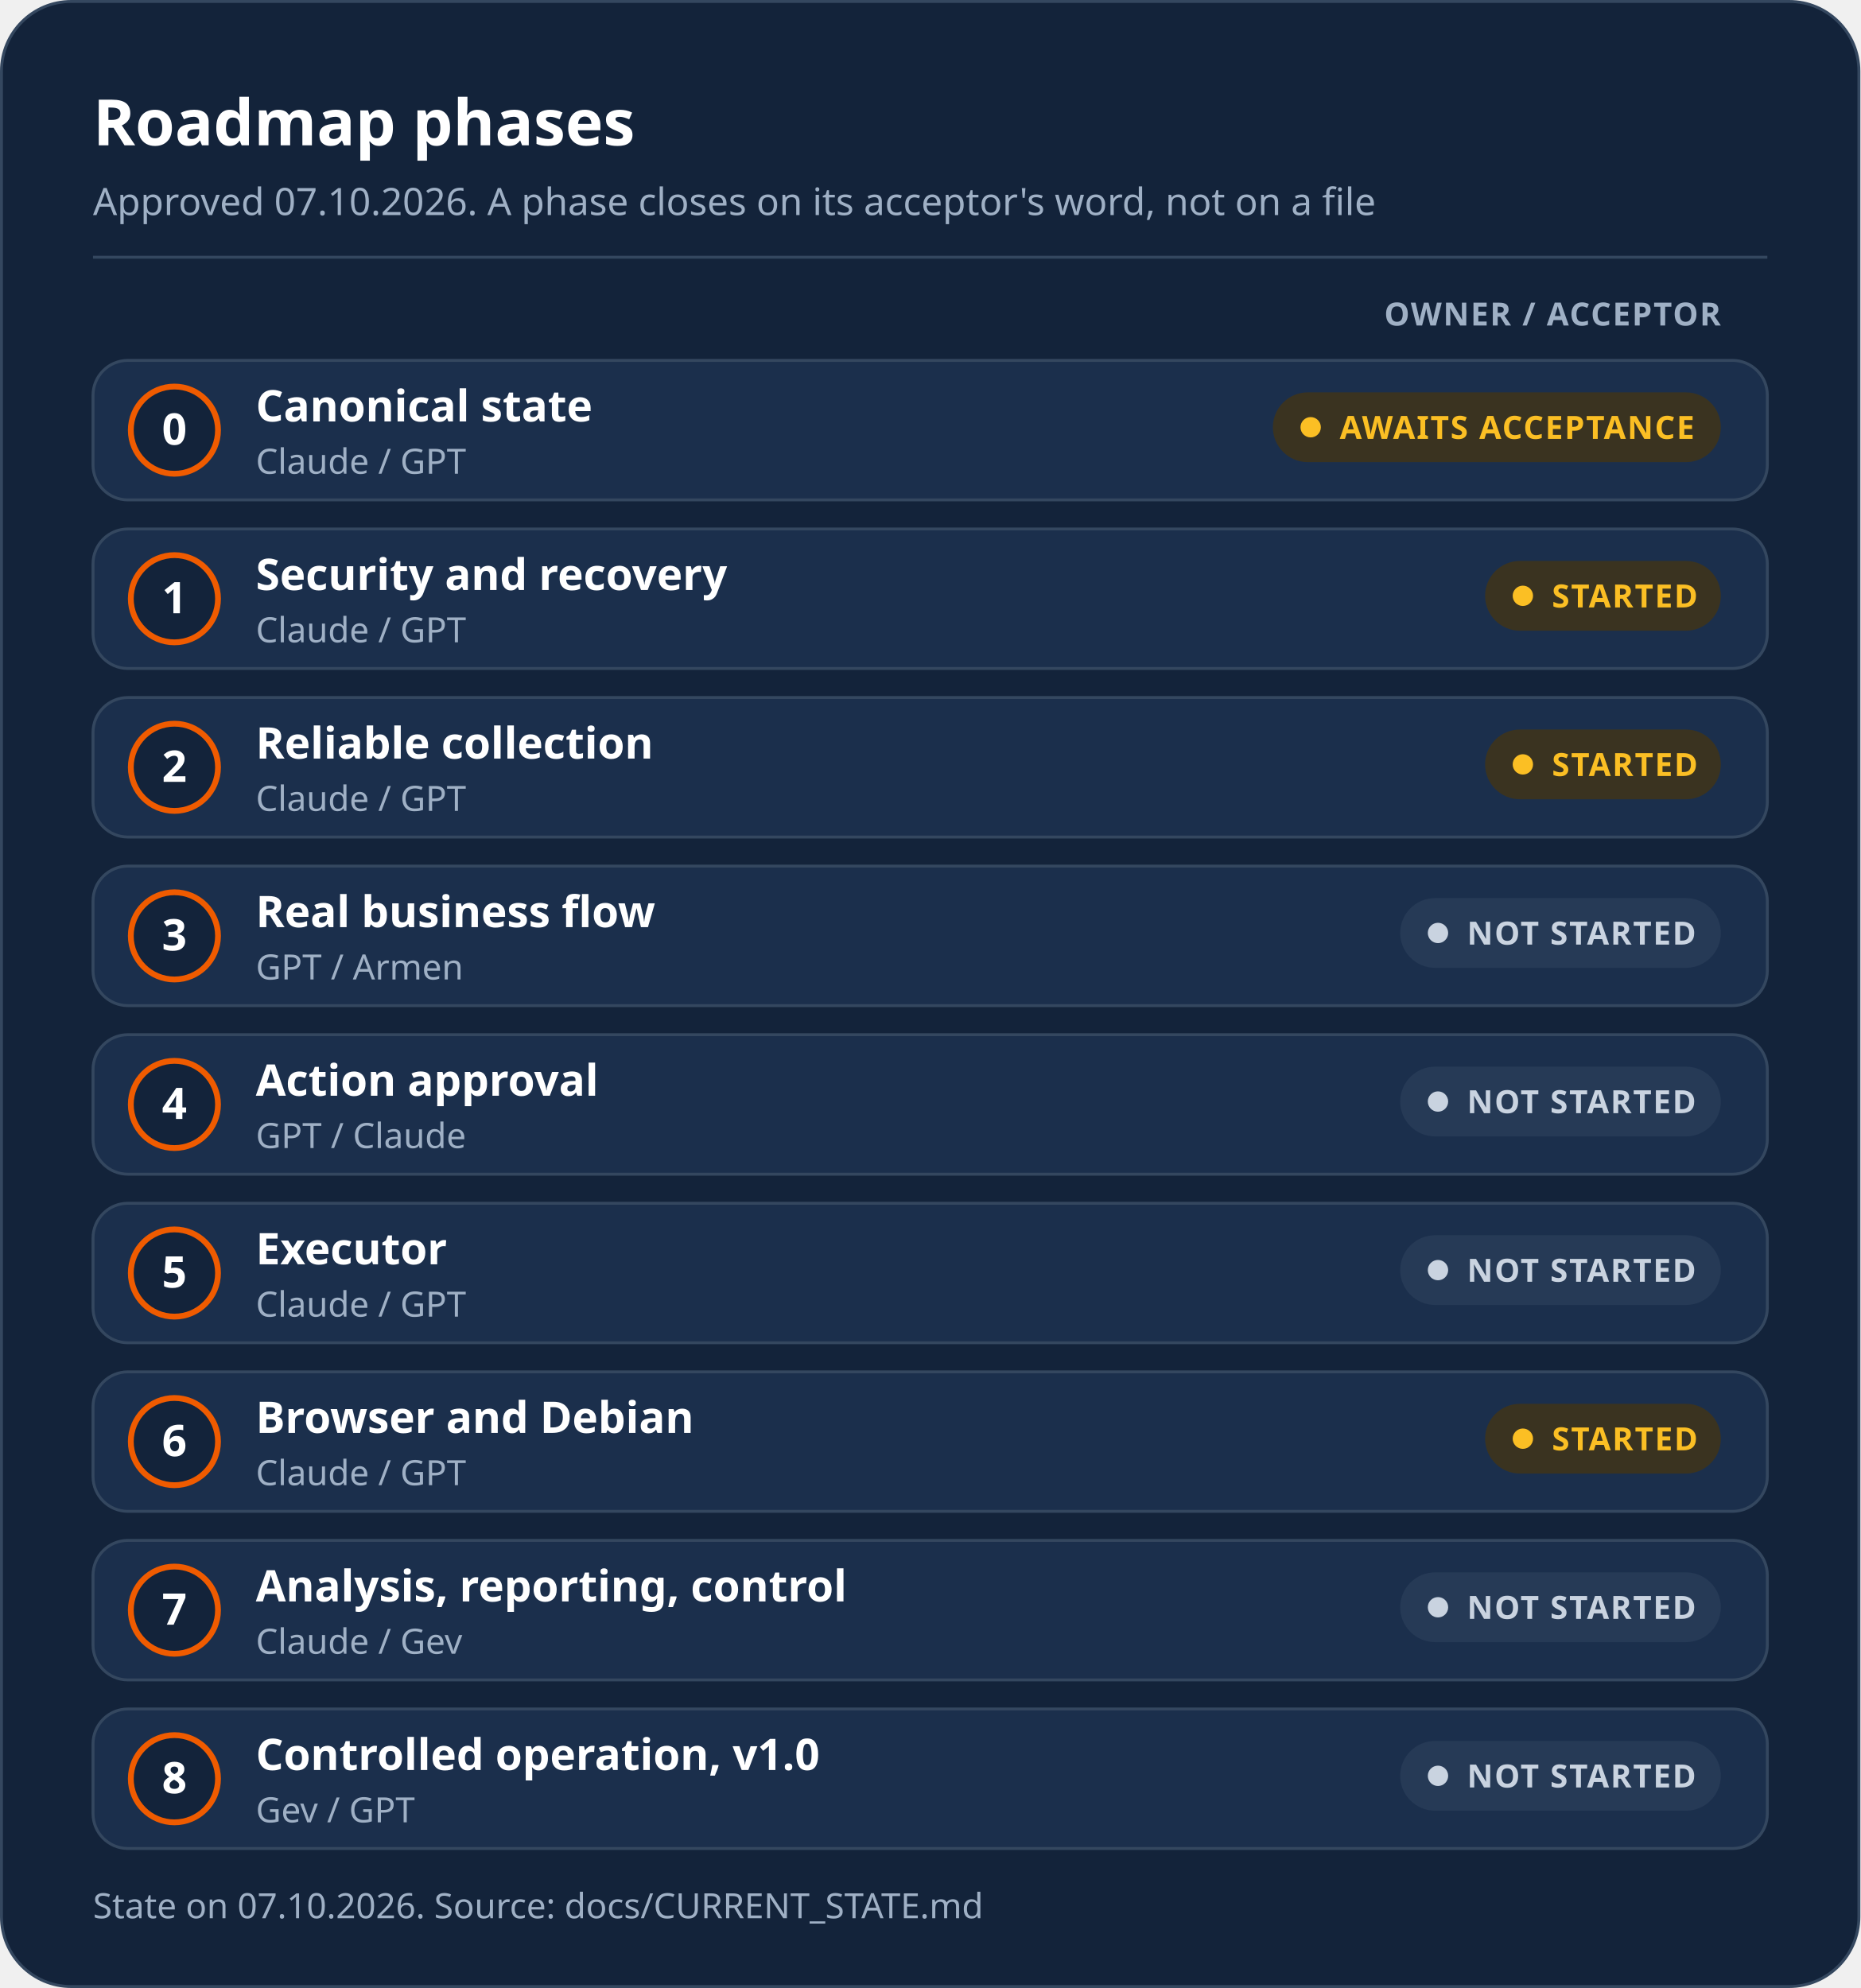
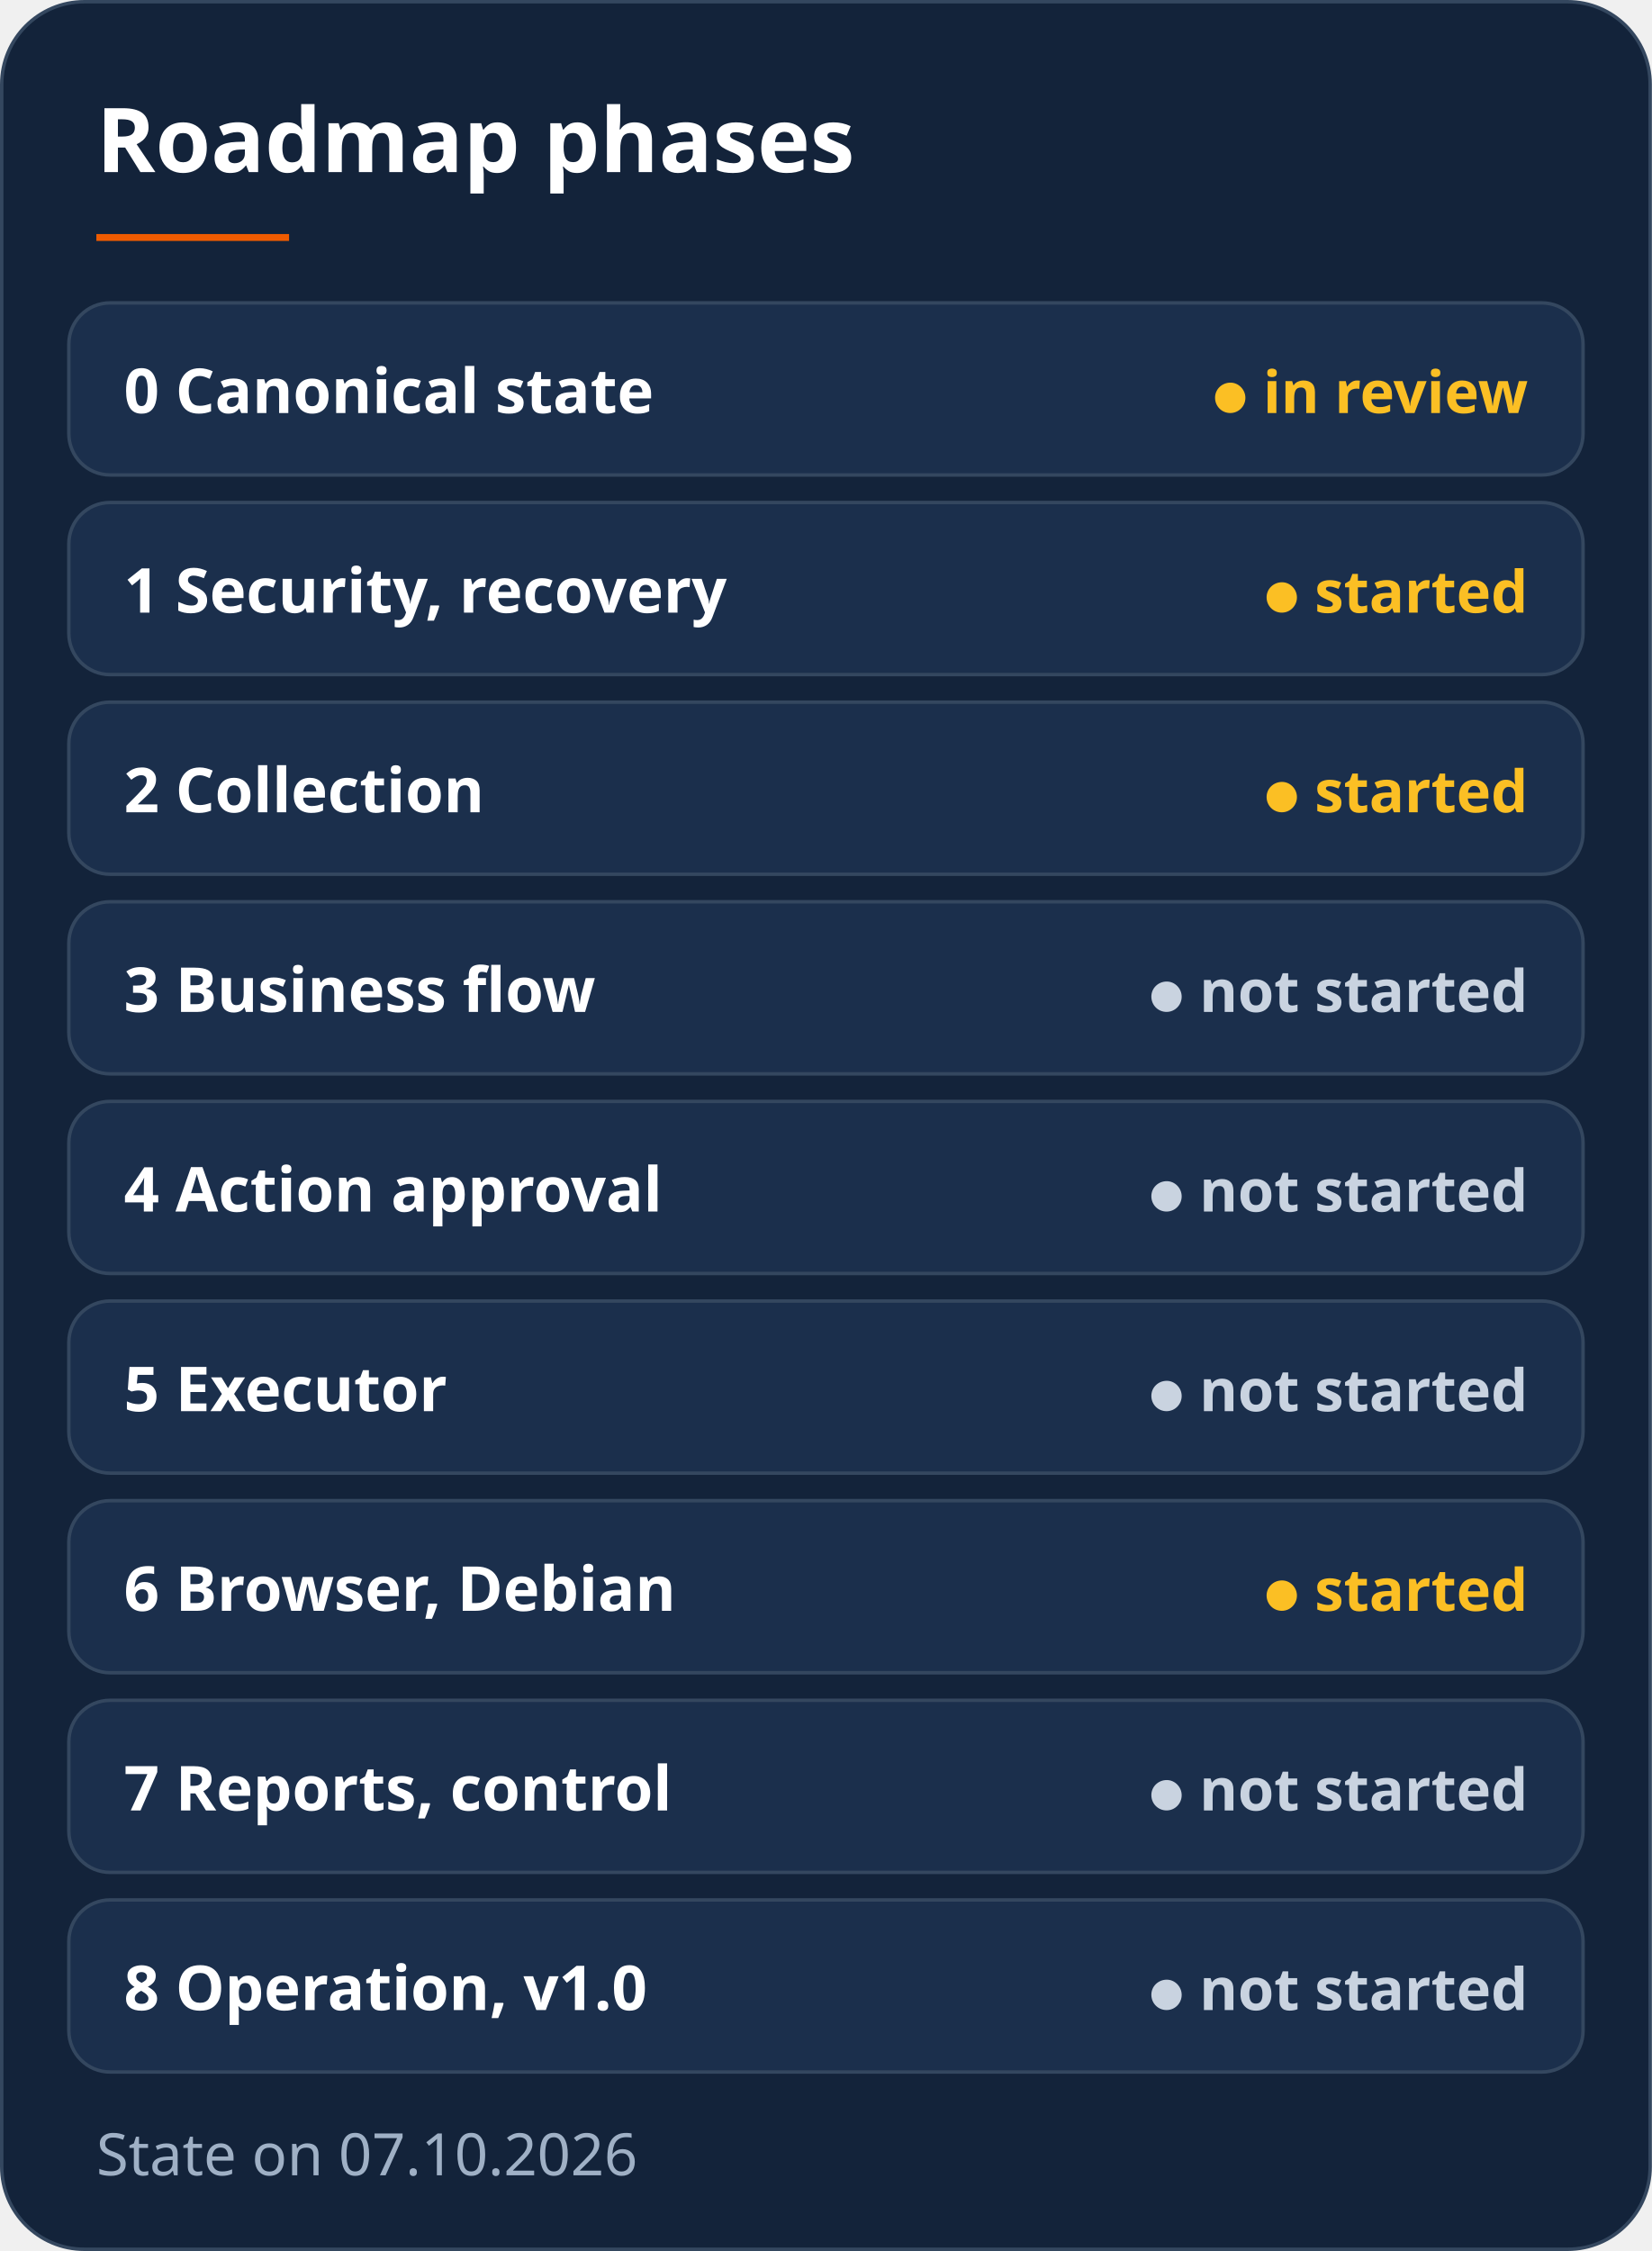
- <svg xmlns="http://www.w3.org/2000/svg" viewBox="0 0 640 684" width="640" height="684" role="img" aria-label="KRYUK24 roadmap phases 0 to 8 with owner, acceptor and state: phase 0 awaits acceptance, phases 1, 2 and 6 are started, phases 3, 4, 5, 7 and 8 are not started">
-   <rect x="0.5" y="0.5" width="639.0" height="683.0" rx="24" fill="#13233A" stroke="#34475F" stroke-width="1" />
-   <text x="32.0" y="50.0" font-family="-apple-system,BlinkMacSystemFont,'Segoe UI','Noto Sans','Noto Sans Armenian',Helvetica,Arial,sans-serif" font-size="22" font-weight="700" fill="#FFFFFF" text-anchor="start">Roadmap phases</text>
-   <text x="32.0" y="74.0" font-family="-apple-system,BlinkMacSystemFont,'Segoe UI','Noto Sans','Noto Sans Armenian',Helvetica,Arial,sans-serif" font-size="13" font-weight="400" fill="#9FB0C5" text-anchor="start">Approved 07.10.2026. A phase closes on its acceptor's word, not on a file</text>
-   <rect x="32" y="88" width="576" height="1" fill="#34475F" />
-   <text x="592.0" y="112.0" font-family="-apple-system,BlinkMacSystemFont,'Segoe UI','Noto Sans','Noto Sans Armenian',Helvetica,Arial,sans-serif" font-size="11" font-weight="600" fill="#9FB0C5" text-anchor="end" letter-spacing="0.50">OWNER / ACCEPTOR</text>
-   <rect x="32.0" y="124.0" width="576.0" height="48.0" rx="12" fill="#1B2F4C" stroke="#34475F" stroke-width="1" />
-   <circle cx="60" cy="148" r="15" fill="#13233A" />
-   <circle cx="60" cy="148" r="15" fill="none" stroke="#EF5B00" stroke-width="2" />
-   <text x="60.0" y="153.0" font-family="-apple-system,BlinkMacSystemFont,'Segoe UI','Noto Sans','Noto Sans Armenian',Helvetica,Arial,sans-serif" font-size="15" font-weight="700" fill="#FFFFFF" text-anchor="middle">0</text>
-   <text x="88.0" y="145.0" font-family="-apple-system,BlinkMacSystemFont,'Segoe UI','Noto Sans','Noto Sans Armenian',Helvetica,Arial,sans-serif" font-size="15" font-weight="600" fill="#FFFFFF" text-anchor="start">Canonical state</text>
-   <text x="88.0" y="163.0" font-family="-apple-system,BlinkMacSystemFont,'Segoe UI','Noto Sans','Noto Sans Armenian',Helvetica,Arial,sans-serif" font-size="12" font-weight="400" fill="#9FB0C5" text-anchor="start">Claude / GPT</text>
-   <rect x="437.9" y="135.0" width="154.1" height="24.0" rx="12" fill="#3A3320" />
-   <circle cx="450.9" cy="147.0" r="3.5" fill="#FBBF24" />
-   <text x="460.9" y="151.0" font-family="-apple-system,BlinkMacSystemFont,'Segoe UI','Noto Sans','Noto Sans Armenian',Helvetica,Arial,sans-serif" font-size="11" font-weight="700" fill="#FBBF24" text-anchor="start" letter-spacing="0.50">AWAITS ACCEPTANCE</text>
-   <rect x="32.0" y="182.0" width="576.0" height="48.0" rx="12" fill="#1B2F4C" stroke="#34475F" stroke-width="1" />
-   <circle cx="60" cy="206" r="15" fill="#13233A" />
-   <circle cx="60" cy="206" r="15" fill="none" stroke="#EF5B00" stroke-width="2" />
-   <text x="60.0" y="211.0" font-family="-apple-system,BlinkMacSystemFont,'Segoe UI','Noto Sans','Noto Sans Armenian',Helvetica,Arial,sans-serif" font-size="15" font-weight="700" fill="#FFFFFF" text-anchor="middle">1</text>
-   <text x="88.0" y="203.0" font-family="-apple-system,BlinkMacSystemFont,'Segoe UI','Noto Sans','Noto Sans Armenian',Helvetica,Arial,sans-serif" font-size="15" font-weight="600" fill="#FFFFFF" text-anchor="start">Security and recovery</text>
-   <text x="88.0" y="221.0" font-family="-apple-system,BlinkMacSystemFont,'Segoe UI','Noto Sans','Noto Sans Armenian',Helvetica,Arial,sans-serif" font-size="12" font-weight="400" fill="#9FB0C5" text-anchor="start">Claude / GPT</text>
-   <rect x="510.9" y="193.0" width="81.1" height="24.0" rx="12" fill="#3A3320" />
-   <circle cx="523.9" cy="205.0" r="3.5" fill="#FBBF24" />
-   <text x="533.9" y="209.0" font-family="-apple-system,BlinkMacSystemFont,'Segoe UI','Noto Sans','Noto Sans Armenian',Helvetica,Arial,sans-serif" font-size="11" font-weight="700" fill="#FBBF24" text-anchor="start" letter-spacing="0.50">STARTED</text>
-   <rect x="32.0" y="240.0" width="576.0" height="48.0" rx="12" fill="#1B2F4C" stroke="#34475F" stroke-width="1" />
-   <circle cx="60" cy="264" r="15" fill="#13233A" />
-   <circle cx="60" cy="264" r="15" fill="none" stroke="#EF5B00" stroke-width="2" />
-   <text x="60.0" y="269.0" font-family="-apple-system,BlinkMacSystemFont,'Segoe UI','Noto Sans','Noto Sans Armenian',Helvetica,Arial,sans-serif" font-size="15" font-weight="700" fill="#FFFFFF" text-anchor="middle">2</text>
-   <text x="88.0" y="261.0" font-family="-apple-system,BlinkMacSystemFont,'Segoe UI','Noto Sans','Noto Sans Armenian',Helvetica,Arial,sans-serif" font-size="15" font-weight="600" fill="#FFFFFF" text-anchor="start">Reliable collection</text>
-   <text x="88.0" y="279.0" font-family="-apple-system,BlinkMacSystemFont,'Segoe UI','Noto Sans','Noto Sans Armenian',Helvetica,Arial,sans-serif" font-size="12" font-weight="400" fill="#9FB0C5" text-anchor="start">Claude / GPT</text>
-   <rect x="510.9" y="251.0" width="81.1" height="24.0" rx="12" fill="#3A3320" />
-   <circle cx="523.9" cy="263.0" r="3.5" fill="#FBBF24" />
-   <text x="533.9" y="267.0" font-family="-apple-system,BlinkMacSystemFont,'Segoe UI','Noto Sans','Noto Sans Armenian',Helvetica,Arial,sans-serif" font-size="11" font-weight="700" fill="#FBBF24" text-anchor="start" letter-spacing="0.50">STARTED</text>
-   <rect x="32.0" y="298.0" width="576.0" height="48.0" rx="12" fill="#1B2F4C" stroke="#34475F" stroke-width="1" />
-   <circle cx="60" cy="322" r="15" fill="#13233A" />
-   <circle cx="60" cy="322" r="15" fill="none" stroke="#EF5B00" stroke-width="2" />
-   <text x="60.0" y="327.0" font-family="-apple-system,BlinkMacSystemFont,'Segoe UI','Noto Sans','Noto Sans Armenian',Helvetica,Arial,sans-serif" font-size="15" font-weight="700" fill="#FFFFFF" text-anchor="middle">3</text>
-   <text x="88.0" y="319.0" font-family="-apple-system,BlinkMacSystemFont,'Segoe UI','Noto Sans','Noto Sans Armenian',Helvetica,Arial,sans-serif" font-size="15" font-weight="600" fill="#FFFFFF" text-anchor="start">Real business flow</text>
-   <text x="88.0" y="337.0" font-family="-apple-system,BlinkMacSystemFont,'Segoe UI','Noto Sans','Noto Sans Armenian',Helvetica,Arial,sans-serif" font-size="12" font-weight="400" fill="#9FB0C5" text-anchor="start">GPT / Armen</text>
-   <rect x="481.7" y="309.0" width="110.3" height="24.0" rx="12" fill="#263A56" />
-   <circle cx="494.7" cy="321.0" r="3.5" fill="#C9D3E0" />
-   <text x="504.7" y="325.0" font-family="-apple-system,BlinkMacSystemFont,'Segoe UI','Noto Sans','Noto Sans Armenian',Helvetica,Arial,sans-serif" font-size="11" font-weight="700" fill="#C9D3E0" text-anchor="start" letter-spacing="0.50">NOT STARTED</text>
-   <rect x="32.0" y="356.0" width="576.0" height="48.0" rx="12" fill="#1B2F4C" stroke="#34475F" stroke-width="1" />
-   <circle cx="60" cy="380" r="15" fill="#13233A" />
-   <circle cx="60" cy="380" r="15" fill="none" stroke="#EF5B00" stroke-width="2" />
-   <text x="60.0" y="385.0" font-family="-apple-system,BlinkMacSystemFont,'Segoe UI','Noto Sans','Noto Sans Armenian',Helvetica,Arial,sans-serif" font-size="15" font-weight="700" fill="#FFFFFF" text-anchor="middle">4</text>
-   <text x="88.0" y="377.0" font-family="-apple-system,BlinkMacSystemFont,'Segoe UI','Noto Sans','Noto Sans Armenian',Helvetica,Arial,sans-serif" font-size="15" font-weight="600" fill="#FFFFFF" text-anchor="start">Action approval</text>
-   <text x="88.0" y="395.0" font-family="-apple-system,BlinkMacSystemFont,'Segoe UI','Noto Sans','Noto Sans Armenian',Helvetica,Arial,sans-serif" font-size="12" font-weight="400" fill="#9FB0C5" text-anchor="start">GPT / Claude</text>
-   <rect x="481.7" y="367.0" width="110.3" height="24.0" rx="12" fill="#263A56" />
-   <circle cx="494.7" cy="379.0" r="3.5" fill="#C9D3E0" />
-   <text x="504.7" y="383.0" font-family="-apple-system,BlinkMacSystemFont,'Segoe UI','Noto Sans','Noto Sans Armenian',Helvetica,Arial,sans-serif" font-size="11" font-weight="700" fill="#C9D3E0" text-anchor="start" letter-spacing="0.50">NOT STARTED</text>
-   <rect x="32.0" y="414.0" width="576.0" height="48.0" rx="12" fill="#1B2F4C" stroke="#34475F" stroke-width="1" />
-   <circle cx="60" cy="438" r="15" fill="#13233A" />
-   <circle cx="60" cy="438" r="15" fill="none" stroke="#EF5B00" stroke-width="2" />
-   <text x="60.0" y="443.0" font-family="-apple-system,BlinkMacSystemFont,'Segoe UI','Noto Sans','Noto Sans Armenian',Helvetica,Arial,sans-serif" font-size="15" font-weight="700" fill="#FFFFFF" text-anchor="middle">5</text>
-   <text x="88.0" y="435.0" font-family="-apple-system,BlinkMacSystemFont,'Segoe UI','Noto Sans','Noto Sans Armenian',Helvetica,Arial,sans-serif" font-size="15" font-weight="600" fill="#FFFFFF" text-anchor="start">Executor</text>
-   <text x="88.0" y="453.0" font-family="-apple-system,BlinkMacSystemFont,'Segoe UI','Noto Sans','Noto Sans Armenian',Helvetica,Arial,sans-serif" font-size="12" font-weight="400" fill="#9FB0C5" text-anchor="start">Claude / GPT</text>
-   <rect x="481.7" y="425.0" width="110.3" height="24.0" rx="12" fill="#263A56" />
-   <circle cx="494.7" cy="437.0" r="3.5" fill="#C9D3E0" />
-   <text x="504.7" y="441.0" font-family="-apple-system,BlinkMacSystemFont,'Segoe UI','Noto Sans','Noto Sans Armenian',Helvetica,Arial,sans-serif" font-size="11" font-weight="700" fill="#C9D3E0" text-anchor="start" letter-spacing="0.50">NOT STARTED</text>
-   <rect x="32.0" y="472.0" width="576.0" height="48.0" rx="12" fill="#1B2F4C" stroke="#34475F" stroke-width="1" />
-   <circle cx="60" cy="496" r="15" fill="#13233A" />
-   <circle cx="60" cy="496" r="15" fill="none" stroke="#EF5B00" stroke-width="2" />
-   <text x="60.0" y="501.0" font-family="-apple-system,BlinkMacSystemFont,'Segoe UI','Noto Sans','Noto Sans Armenian',Helvetica,Arial,sans-serif" font-size="15" font-weight="700" fill="#FFFFFF" text-anchor="middle">6</text>
-   <text x="88.0" y="493.0" font-family="-apple-system,BlinkMacSystemFont,'Segoe UI','Noto Sans','Noto Sans Armenian',Helvetica,Arial,sans-serif" font-size="15" font-weight="600" fill="#FFFFFF" text-anchor="start">Browser and Debian</text>
-   <text x="88.0" y="511.0" font-family="-apple-system,BlinkMacSystemFont,'Segoe UI','Noto Sans','Noto Sans Armenian',Helvetica,Arial,sans-serif" font-size="12" font-weight="400" fill="#9FB0C5" text-anchor="start">Claude / GPT</text>
-   <rect x="510.9" y="483.0" width="81.1" height="24.0" rx="12" fill="#3A3320" />
-   <circle cx="523.9" cy="495.0" r="3.5" fill="#FBBF24" />
-   <text x="533.9" y="499.0" font-family="-apple-system,BlinkMacSystemFont,'Segoe UI','Noto Sans','Noto Sans Armenian',Helvetica,Arial,sans-serif" font-size="11" font-weight="700" fill="#FBBF24" text-anchor="start" letter-spacing="0.50">STARTED</text>
-   <rect x="32.0" y="530.0" width="576.0" height="48.0" rx="12" fill="#1B2F4C" stroke="#34475F" stroke-width="1" />
-   <circle cx="60" cy="554" r="15" fill="#13233A" />
-   <circle cx="60" cy="554" r="15" fill="none" stroke="#EF5B00" stroke-width="2" />
-   <text x="60.0" y="559.0" font-family="-apple-system,BlinkMacSystemFont,'Segoe UI','Noto Sans','Noto Sans Armenian',Helvetica,Arial,sans-serif" font-size="15" font-weight="700" fill="#FFFFFF" text-anchor="middle">7</text>
-   <text x="88.0" y="551.0" font-family="-apple-system,BlinkMacSystemFont,'Segoe UI','Noto Sans','Noto Sans Armenian',Helvetica,Arial,sans-serif" font-size="15" font-weight="600" fill="#FFFFFF" text-anchor="start">Analysis, reporting, control</text>
-   <text x="88.0" y="569.0" font-family="-apple-system,BlinkMacSystemFont,'Segoe UI','Noto Sans','Noto Sans Armenian',Helvetica,Arial,sans-serif" font-size="12" font-weight="400" fill="#9FB0C5" text-anchor="start">Claude / Gev</text>
-   <rect x="481.7" y="541.0" width="110.3" height="24.0" rx="12" fill="#263A56" />
-   <circle cx="494.7" cy="553.0" r="3.5" fill="#C9D3E0" />
-   <text x="504.7" y="557.0" font-family="-apple-system,BlinkMacSystemFont,'Segoe UI','Noto Sans','Noto Sans Armenian',Helvetica,Arial,sans-serif" font-size="11" font-weight="700" fill="#C9D3E0" text-anchor="start" letter-spacing="0.50">NOT STARTED</text>
-   <rect x="32.0" y="588.0" width="576.0" height="48.0" rx="12" fill="#1B2F4C" stroke="#34475F" stroke-width="1" />
-   <circle cx="60" cy="612" r="15" fill="#13233A" />
-   <circle cx="60" cy="612" r="15" fill="none" stroke="#EF5B00" stroke-width="2" />
-   <text x="60.0" y="617.0" font-family="-apple-system,BlinkMacSystemFont,'Segoe UI','Noto Sans','Noto Sans Armenian',Helvetica,Arial,sans-serif" font-size="15" font-weight="700" fill="#FFFFFF" text-anchor="middle">8</text>
-   <text x="88.0" y="609.0" font-family="-apple-system,BlinkMacSystemFont,'Segoe UI','Noto Sans','Noto Sans Armenian',Helvetica,Arial,sans-serif" font-size="15" font-weight="600" fill="#FFFFFF" text-anchor="start">Controlled operation, v1.0</text>
-   <text x="88.0" y="627.0" font-family="-apple-system,BlinkMacSystemFont,'Segoe UI','Noto Sans','Noto Sans Armenian',Helvetica,Arial,sans-serif" font-size="12" font-weight="400" fill="#9FB0C5" text-anchor="start">Gev / GPT</text>
-   <rect x="481.7" y="599.0" width="110.3" height="24.0" rx="12" fill="#263A56" />
-   <circle cx="494.7" cy="611.0" r="3.5" fill="#C9D3E0" />
-   <text x="504.7" y="615.0" font-family="-apple-system,BlinkMacSystemFont,'Segoe UI','Noto Sans','Noto Sans Armenian',Helvetica,Arial,sans-serif" font-size="11" font-weight="700" fill="#C9D3E0" text-anchor="start" letter-spacing="0.50">NOT STARTED</text>
-   <text x="32.0" y="660.0" font-family="-apple-system,BlinkMacSystemFont,'Segoe UI','Noto Sans','Noto Sans Armenian',Helvetica,Arial,sans-serif" font-size="12" font-weight="400" fill="#9FB0C5" text-anchor="start">State on 07.10.2026. Source: docs/CURRENT_STATE.md</text>
+ <svg xmlns="http://www.w3.org/2000/svg" viewBox="0 0 480 654" width="480" height="654" role="img" aria-label="Roadmap phases: 0 in review; 1, 2 and 6 started; 3, 4, 5, 7 and 8 not started">
+   <rect x="0.5" y="0.5" width="479.0" height="653.0" rx="24" fill="#13233A" stroke="#34475F" stroke-width="1" />
+   <text x="28.0" y="50.0" font-family="-apple-system,BlinkMacSystemFont,'Segoe UI','Noto Sans','Noto Sans Armenian',Helvetica,Arial,sans-serif" font-size="26" font-weight="700" fill="#FFFFFF" text-anchor="start">Roadmap phases</text>
+   <rect x="28" y="68" width="56" height="2" fill="#EF5B00" />
+   <rect x="20.0" y="88.0" width="440.0" height="50.0" rx="12" fill="#1B2F4C" stroke="#34475F" stroke-width="1" />
+   <text x="36.0" y="120.0" font-family="-apple-system,BlinkMacSystemFont,'Segoe UI','Noto Sans','Noto Sans Armenian',Helvetica,Arial,sans-serif" font-size="18" font-weight="600" fill="#FFFFFF" text-anchor="start">0  Canonical state</text>
+   <text x="444.0" y="120.0" font-family="-apple-system,BlinkMacSystemFont,'Segoe UI','Noto Sans','Noto Sans Armenian',Helvetica,Arial,sans-serif" font-size="17" font-weight="600" fill="#FBBF24" text-anchor="end">● in review</text>
+   <rect x="20.0" y="146.0" width="440.0" height="50.0" rx="12" fill="#1B2F4C" stroke="#34475F" stroke-width="1" />
+   <text x="36.0" y="178.0" font-family="-apple-system,BlinkMacSystemFont,'Segoe UI','Noto Sans','Noto Sans Armenian',Helvetica,Arial,sans-serif" font-size="18" font-weight="600" fill="#FFFFFF" text-anchor="start">1  Security, recovery</text>
+   <text x="444.0" y="178.0" font-family="-apple-system,BlinkMacSystemFont,'Segoe UI','Noto Sans','Noto Sans Armenian',Helvetica,Arial,sans-serif" font-size="17" font-weight="600" fill="#FBBF24" text-anchor="end">● started</text>
+   <rect x="20.0" y="204.0" width="440.0" height="50.0" rx="12" fill="#1B2F4C" stroke="#34475F" stroke-width="1" />
+   <text x="36.0" y="236.0" font-family="-apple-system,BlinkMacSystemFont,'Segoe UI','Noto Sans','Noto Sans Armenian',Helvetica,Arial,sans-serif" font-size="18" font-weight="600" fill="#FFFFFF" text-anchor="start">2  Collection</text>
+   <text x="444.0" y="236.0" font-family="-apple-system,BlinkMacSystemFont,'Segoe UI','Noto Sans','Noto Sans Armenian',Helvetica,Arial,sans-serif" font-size="17" font-weight="600" fill="#FBBF24" text-anchor="end">● started</text>
+   <rect x="20.0" y="262.0" width="440.0" height="50.0" rx="12" fill="#1B2F4C" stroke="#34475F" stroke-width="1" />
+   <text x="36.0" y="294.0" font-family="-apple-system,BlinkMacSystemFont,'Segoe UI','Noto Sans','Noto Sans Armenian',Helvetica,Arial,sans-serif" font-size="18" font-weight="600" fill="#FFFFFF" text-anchor="start">3  Business flow</text>
+   <text x="444.0" y="294.0" font-family="-apple-system,BlinkMacSystemFont,'Segoe UI','Noto Sans','Noto Sans Armenian',Helvetica,Arial,sans-serif" font-size="17" font-weight="600" fill="#C9D3E0" text-anchor="end">● not started</text>
+   <rect x="20.0" y="320.0" width="440.0" height="50.0" rx="12" fill="#1B2F4C" stroke="#34475F" stroke-width="1" />
+   <text x="36.0" y="352.0" font-family="-apple-system,BlinkMacSystemFont,'Segoe UI','Noto Sans','Noto Sans Armenian',Helvetica,Arial,sans-serif" font-size="18" font-weight="600" fill="#FFFFFF" text-anchor="start">4  Action approval</text>
+   <text x="444.0" y="352.0" font-family="-apple-system,BlinkMacSystemFont,'Segoe UI','Noto Sans','Noto Sans Armenian',Helvetica,Arial,sans-serif" font-size="17" font-weight="600" fill="#C9D3E0" text-anchor="end">● not started</text>
+   <rect x="20.0" y="378.0" width="440.0" height="50.0" rx="12" fill="#1B2F4C" stroke="#34475F" stroke-width="1" />
+   <text x="36.0" y="410.0" font-family="-apple-system,BlinkMacSystemFont,'Segoe UI','Noto Sans','Noto Sans Armenian',Helvetica,Arial,sans-serif" font-size="18" font-weight="600" fill="#FFFFFF" text-anchor="start">5  Executor</text>
+   <text x="444.0" y="410.0" font-family="-apple-system,BlinkMacSystemFont,'Segoe UI','Noto Sans','Noto Sans Armenian',Helvetica,Arial,sans-serif" font-size="17" font-weight="600" fill="#C9D3E0" text-anchor="end">● not started</text>
+   <rect x="20.0" y="436.0" width="440.0" height="50.0" rx="12" fill="#1B2F4C" stroke="#34475F" stroke-width="1" />
+   <text x="36.0" y="468.0" font-family="-apple-system,BlinkMacSystemFont,'Segoe UI','Noto Sans','Noto Sans Armenian',Helvetica,Arial,sans-serif" font-size="18" font-weight="600" fill="#FFFFFF" text-anchor="start">6  Browser, Debian</text>
+   <text x="444.0" y="468.0" font-family="-apple-system,BlinkMacSystemFont,'Segoe UI','Noto Sans','Noto Sans Armenian',Helvetica,Arial,sans-serif" font-size="17" font-weight="600" fill="#FBBF24" text-anchor="end">● started</text>
+   <rect x="20.0" y="494.0" width="440.0" height="50.0" rx="12" fill="#1B2F4C" stroke="#34475F" stroke-width="1" />
+   <text x="36.0" y="526.0" font-family="-apple-system,BlinkMacSystemFont,'Segoe UI','Noto Sans','Noto Sans Armenian',Helvetica,Arial,sans-serif" font-size="18" font-weight="600" fill="#FFFFFF" text-anchor="start">7  Reports, control</text>
+   <text x="444.0" y="526.0" font-family="-apple-system,BlinkMacSystemFont,'Segoe UI','Noto Sans','Noto Sans Armenian',Helvetica,Arial,sans-serif" font-size="17" font-weight="600" fill="#C9D3E0" text-anchor="end">● not started</text>
+   <rect x="20.0" y="552.0" width="440.0" height="50.0" rx="12" fill="#1B2F4C" stroke="#34475F" stroke-width="1" />
+   <text x="36.0" y="584.0" font-family="-apple-system,BlinkMacSystemFont,'Segoe UI','Noto Sans','Noto Sans Armenian',Helvetica,Arial,sans-serif" font-size="18" font-weight="600" fill="#FFFFFF" text-anchor="start">8  Operation, v1.0</text>
+   <text x="444.0" y="584.0" font-family="-apple-system,BlinkMacSystemFont,'Segoe UI','Noto Sans','Noto Sans Armenian',Helvetica,Arial,sans-serif" font-size="17" font-weight="600" fill="#C9D3E0" text-anchor="end">● not started</text>
+   <text x="28.0" y="632.0" font-family="-apple-system,BlinkMacSystemFont,'Segoe UI','Noto Sans','Noto Sans Armenian',Helvetica,Arial,sans-serif" font-size="17" font-weight="400" fill="#9FB0C5" text-anchor="start">State on 07.10.2026</text>
</svg>
